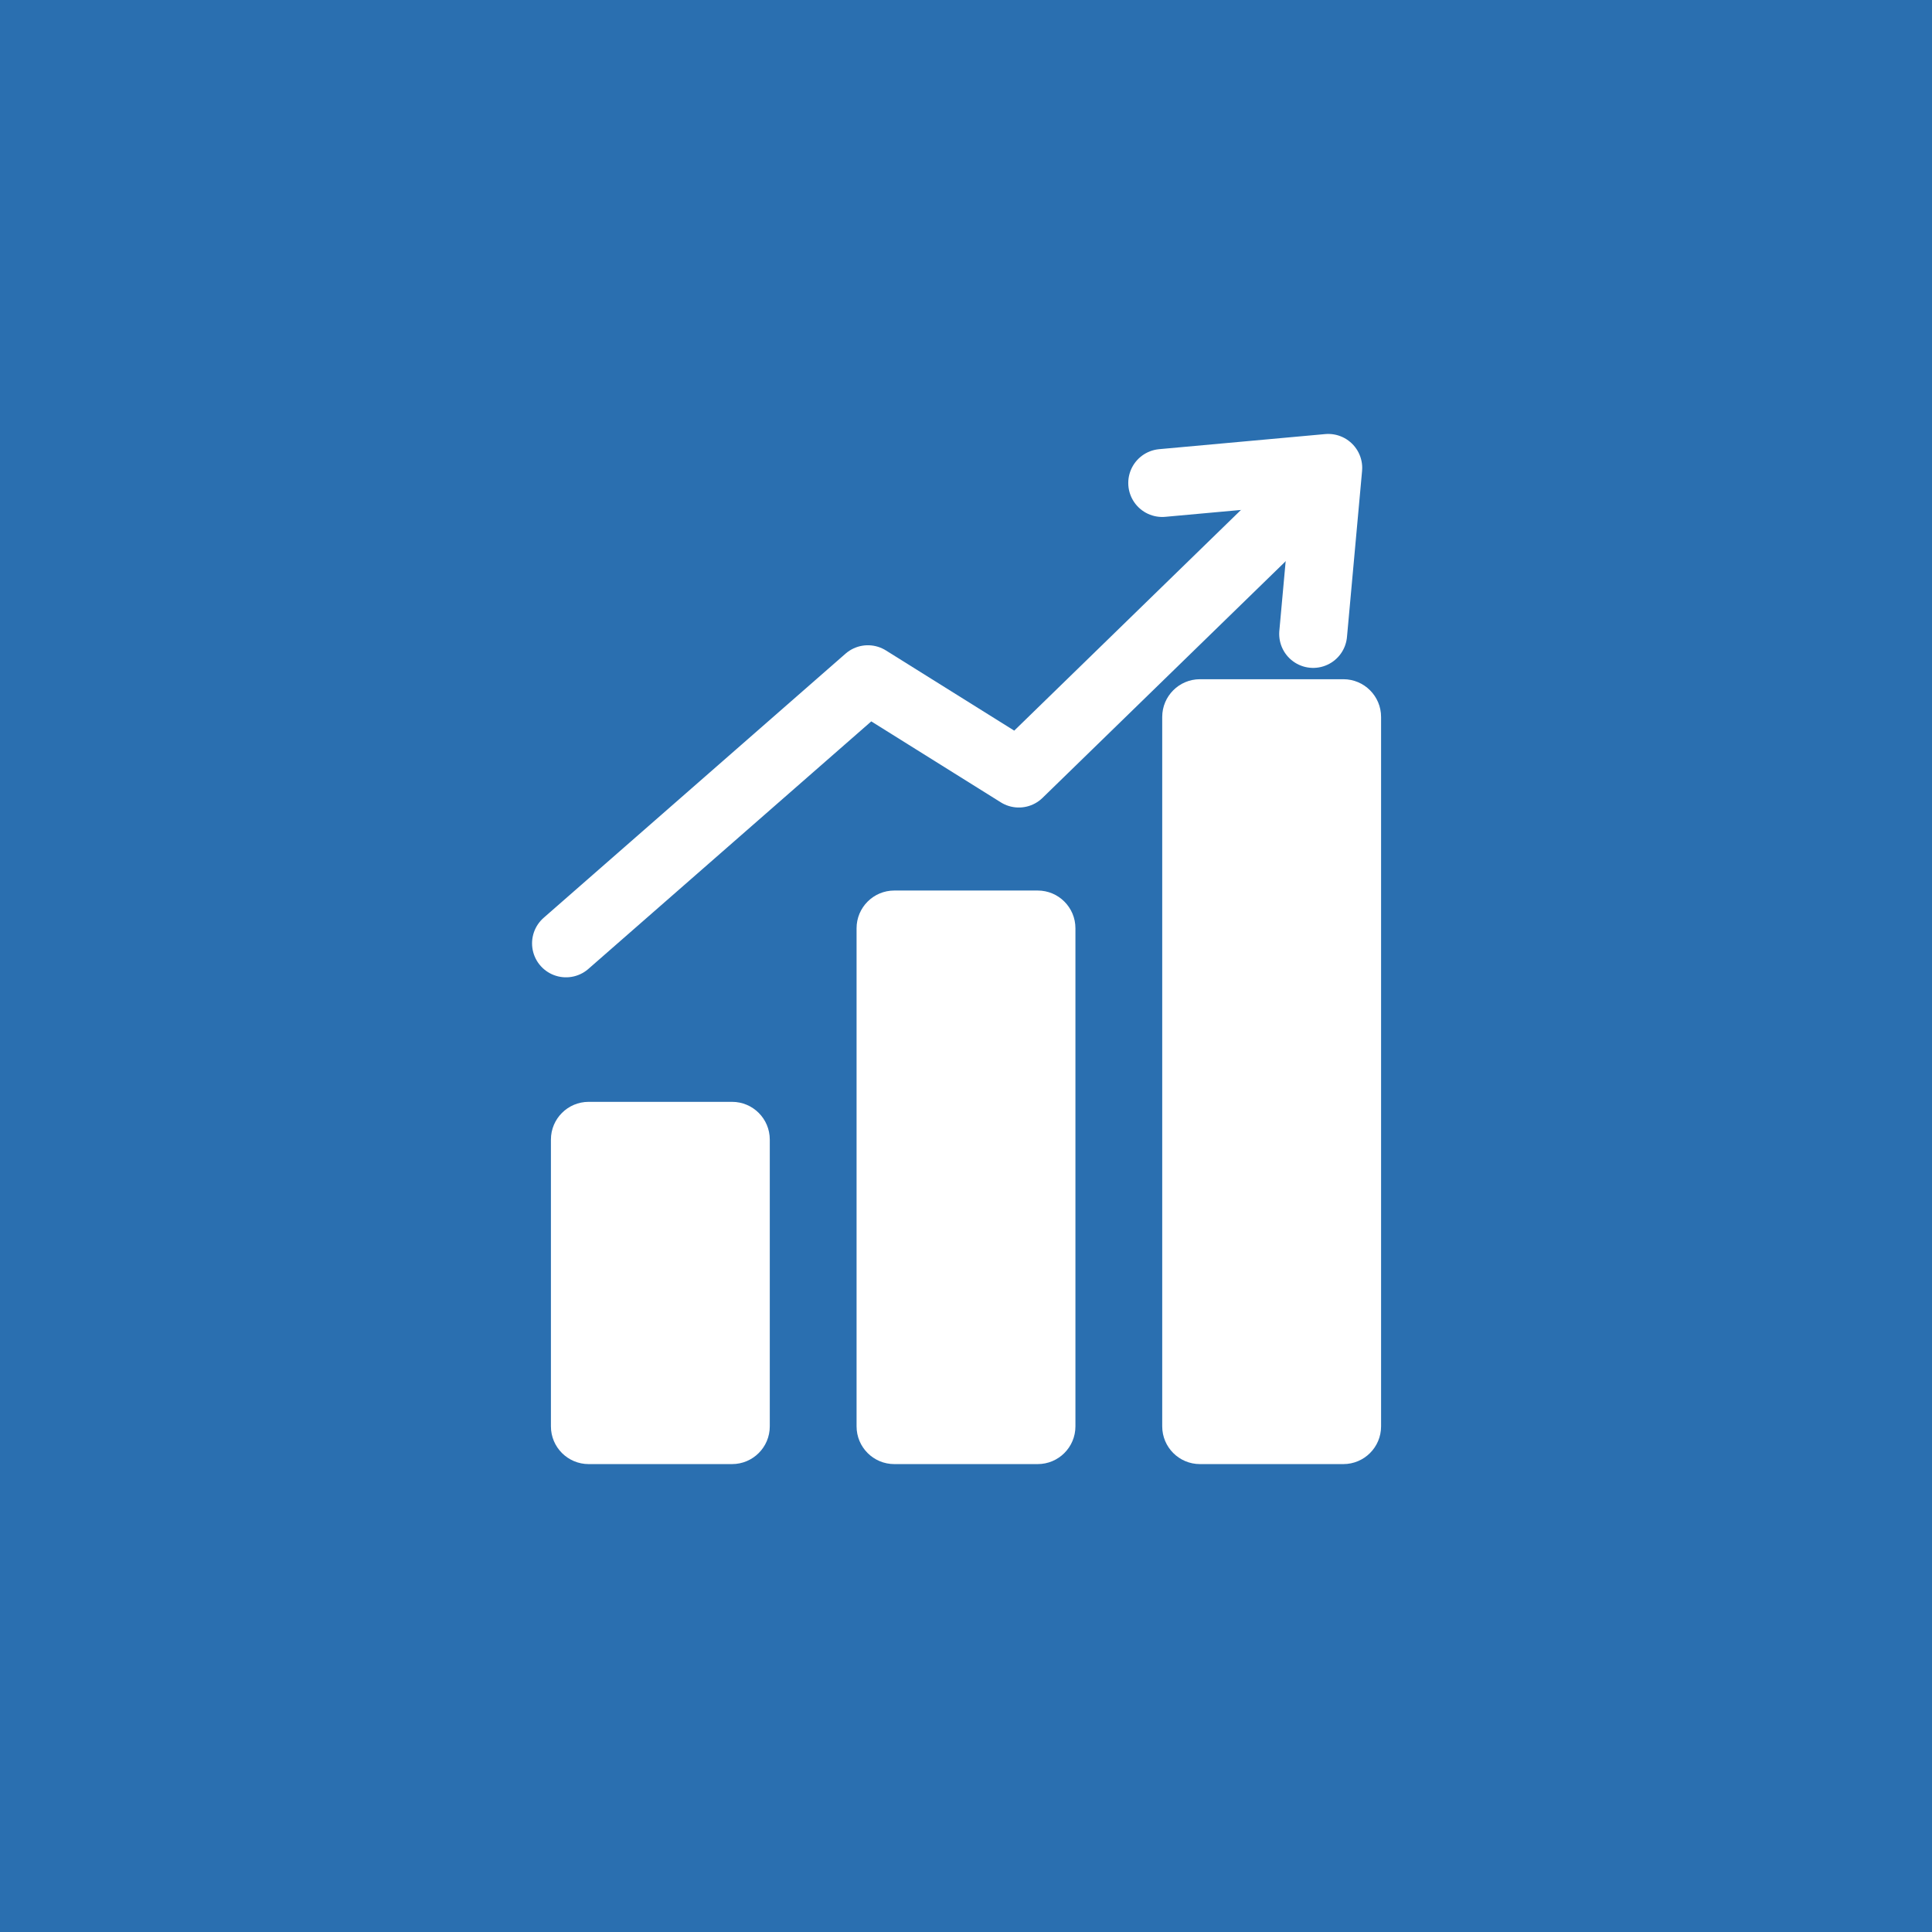
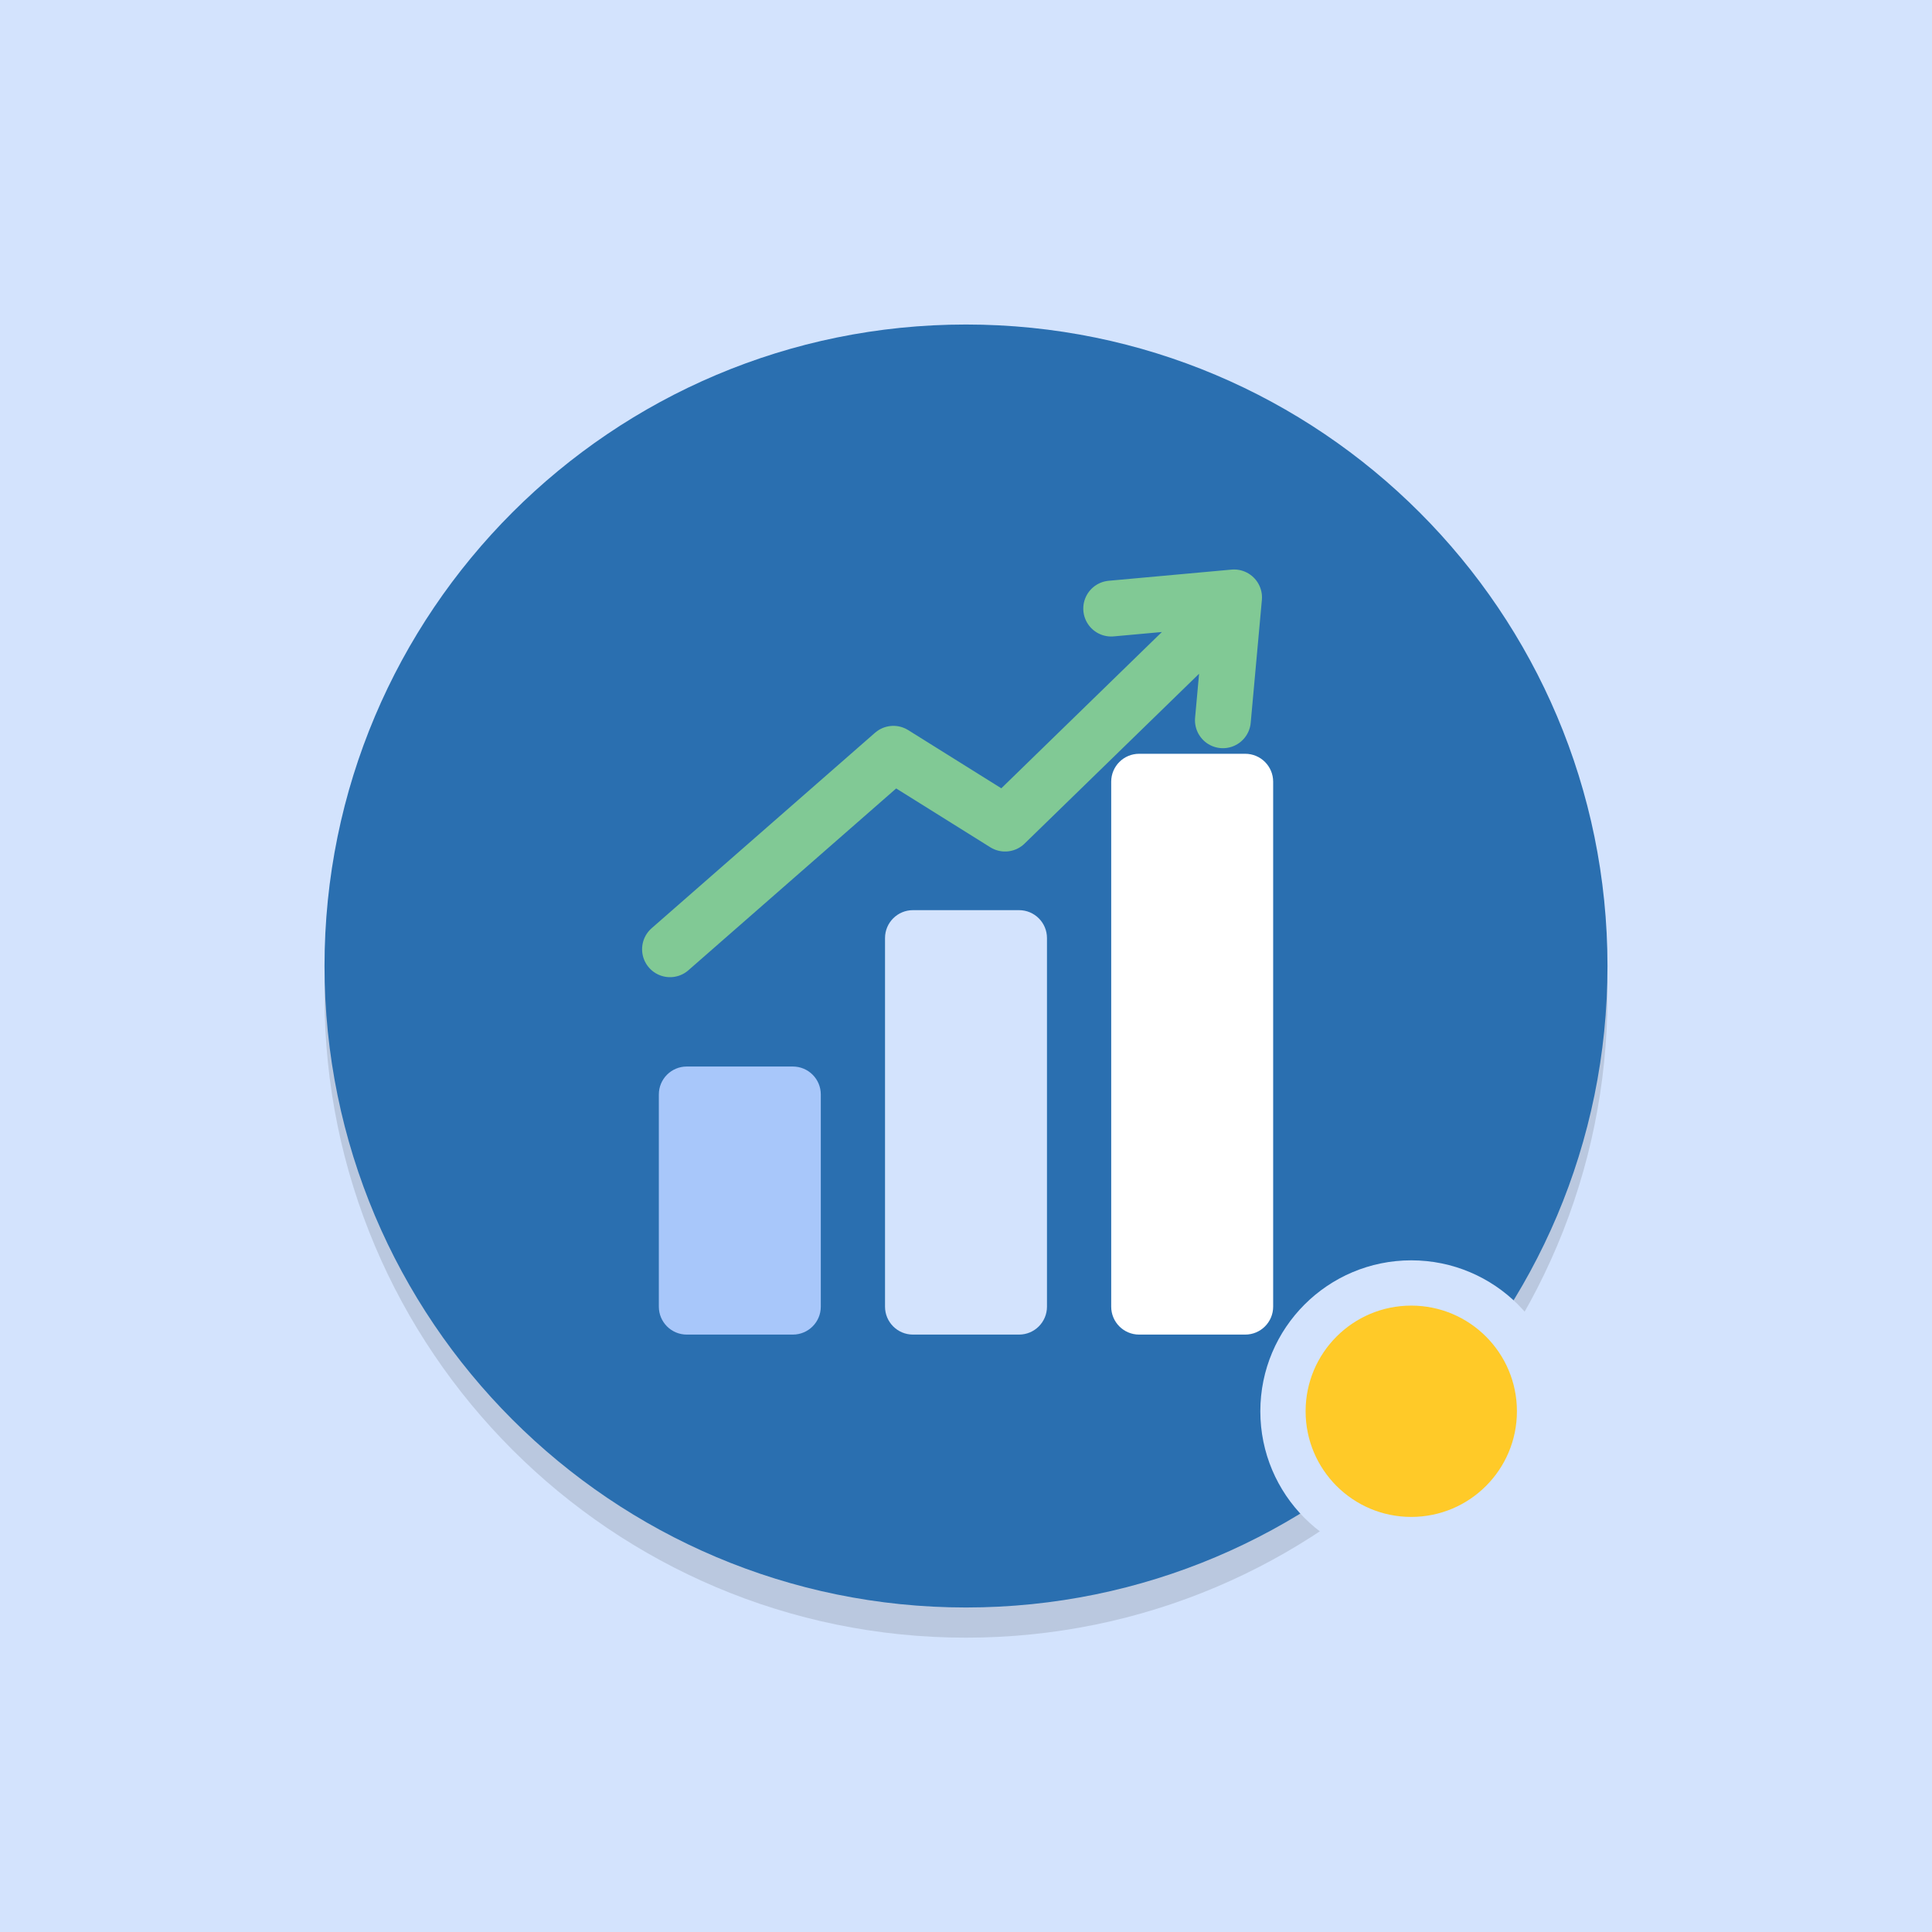
<svg xmlns="http://www.w3.org/2000/svg" viewBox="0 0 512 512">
-   <rect width="512" height="512" fill="#2a6fb0" />
-   <rect x="146" y="292" width="58" height="96" rx="10" fill="#fff" />
-   <rect x="227" y="236" width="58" height="152" rx="10" fill="#fff" />
-   <rect x="308" y="180" width="58" height="208" rx="10" fill="#fff" />
-   <path d="M150 250 L 230 180 L 270 205 L 345 132" stroke="#fff" stroke-width="18" stroke-linecap="round" stroke-linejoin="round" fill="none" />
-   <path d="M308 128 L 352 124 L 348 168" stroke="#fff" stroke-width="18" stroke-linecap="round" stroke-linejoin="round" fill="none" />
+   <rect width="512" height="512" fill="#d3e3fd" />
+   <circle cx="256" cy="264" r="170" fill="#000" opacity=".12" />
+   <circle cx="256" cy="256" r="170" fill="#2a6fb0" />
+   <g transform="translate(256 256) scale(.74) translate(-256 -256)">
+     <rect x="146" y="292" width="58" height="96" rx="10" fill="#a8c7fa" />
+     <rect x="227" y="236" width="58" height="152" rx="10" fill="#d3e3fd" />
+     <rect x="308" y="180" width="58" height="208" rx="10" fill="#fff" />
+     <path d="M150 250 L 230 180 L 270 205 L 345 132 M308 128 L 352 124 L 348 168" stroke="#81c995" stroke-width="20" stroke-linecap="round" stroke-linejoin="round" fill="none" />
+   </g>
+   <circle cx="374" cy="374" r="34" fill="#ffca28" stroke="#d3e3fd" stroke-width="12" />
</svg>
